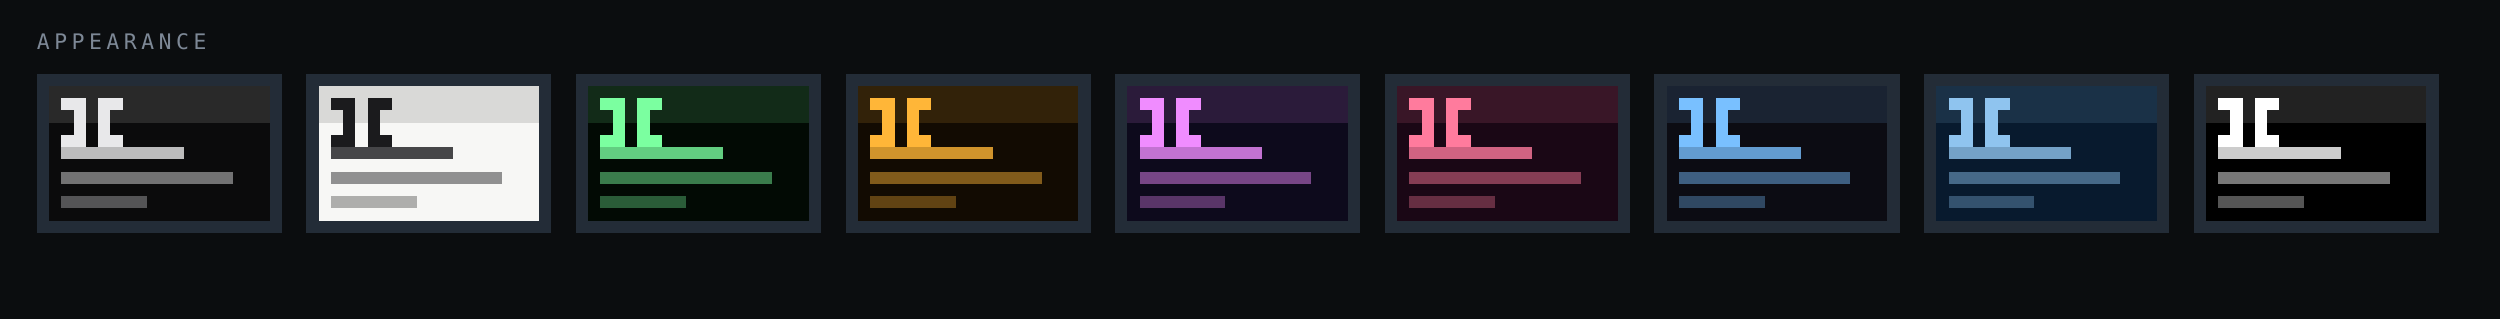
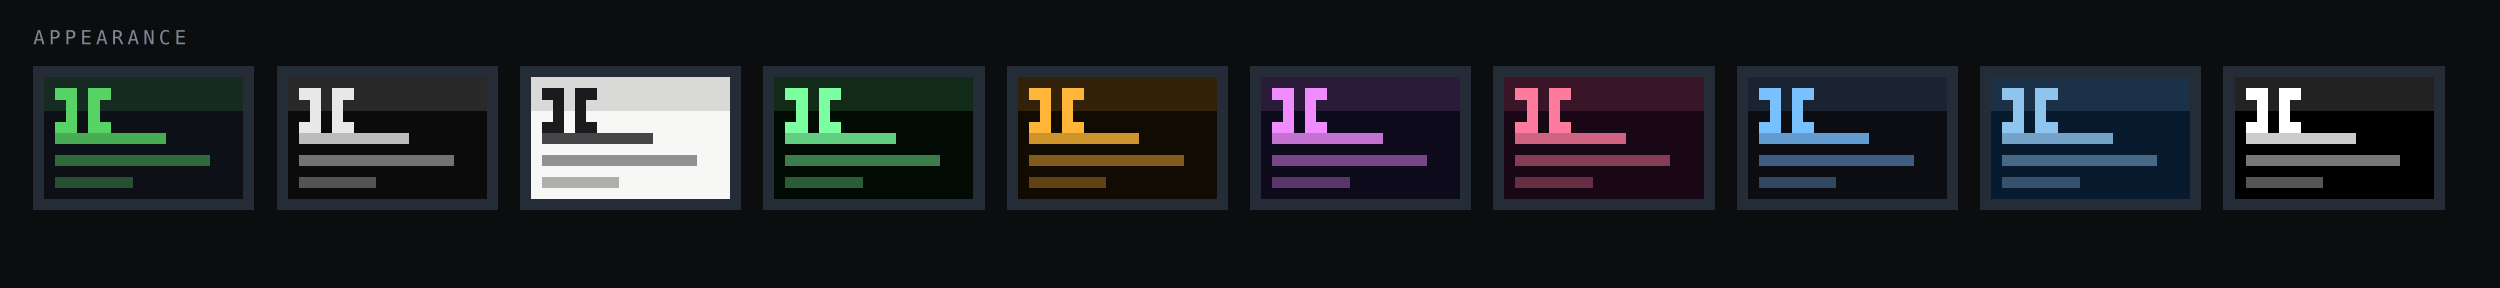
- <svg xmlns="http://www.w3.org/2000/svg" width="1224" height="156" viewBox="0 0 1224 156" role="img" shape-rendering="crispEdges" aria-label="Nine CloseNI themes, each shown as a miniature of the interface, cycling one at a time">
-   <rect width="1224" height="156" fill="#0b0d0f" />
+ <svg xmlns="http://www.w3.org/2000/svg" width="1356" height="156" viewBox="0 0 1356 156" role="img" shape-rendering="crispEdges" aria-label="Ten CloseNI themes, each shown as a miniature of the interface, cycling one at a time">
+   <rect width="1356" height="156" fill="#0b0d0f" />
  <g font-family="ui-monospace,'SF Mono','DejaVu Sans Mono',Menlo,Consolas,monospace">
    <text x="18" y="24" fill="#7d8896" font-size="10.5" letter-spacing="2.2">APPEARANCE</text>
-     <rect x="18" y="36" width="120" height="78" fill="#0b0b0c" />
+     <rect x="18" y="36" width="120" height="78" fill="#0d1117" />
    <rect x="18" y="36" width="120" height="6" fill="#232c37" />
    <rect x="18" y="108" width="120" height="6" fill="#232c37" />
    <rect x="18" y="42" width="6" height="66" fill="#232c37" />
    <rect x="132" y="42" width="6" height="66" fill="#232c37" />
-     <rect x="24" y="42" width="108" height="18" fill="#e8e8ea22" />
-     <rect x="30" y="48" width="12" height="6" fill="#e8e8ea" />
-     <rect x="48" y="48" width="12" height="6" fill="#e8e8ea" />
-     <rect x="36" y="54" width="6" height="6" fill="#e8e8ea" />
-     <rect x="48" y="54" width="6" height="6" fill="#e8e8ea" />
-     <rect x="36" y="60" width="6" height="6" fill="#e8e8ea" />
-     <rect x="48" y="60" width="6" height="6" fill="#e8e8ea" />
-     <rect x="30" y="66" width="12" height="6" fill="#e8e8ea" />
-     <rect x="48" y="66" width="12" height="6" fill="#e8e8ea" />
-     <rect x="30" y="72" width="60" height="6" fill="#e8e8eacc" />
-     <rect x="30" y="84" width="84" height="6" fill="#e8e8ea77" />
-     <rect x="30" y="96" width="42" height="6" fill="#e8e8ea55" />
+     <rect x="24" y="42" width="108" height="18" fill="#56d36422" />
+     <rect x="30" y="48" width="12" height="6" fill="#56d364" />
+     <rect x="48" y="48" width="12" height="6" fill="#56d364" />
+     <rect x="36" y="54" width="6" height="6" fill="#56d364" />
+     <rect x="48" y="54" width="6" height="6" fill="#56d364" />
+     <rect x="36" y="60" width="6" height="6" fill="#56d364" />
+     <rect x="48" y="60" width="6" height="6" fill="#56d364" />
+     <rect x="30" y="66" width="12" height="6" fill="#56d364" />
+     <rect x="48" y="66" width="12" height="6" fill="#56d364" />
+     <rect x="30" y="72" width="60" height="6" fill="#56d364cc" />
+     <rect x="30" y="84" width="84" height="6" fill="#56d36477" />
+     <rect x="30" y="96" width="42" height="6" fill="#56d36455" />
    <g opacity="0">
      <rect x="12" y="30" width="132" height="6" fill="#c9d1d9" />
      <rect x="12" y="114" width="132" height="6" fill="#c9d1d9" />
      <rect x="12" y="36" width="6" height="78" fill="#c9d1d9" />
      <rect x="138" y="36" width="6" height="78" fill="#c9d1d9" />
-       <animate attributeName="opacity" dur="9s" repeatCount="indefinite" calcMode="discrete" keyTimes="0;0;0.111" values="0;1;0" />
-     </g>
-     <g opacity="0">
-       <text x="78" y="138" fill="#c9d1d9" font-size="11" text-anchor="middle" font-family="ui-monospace,'SF Mono','DejaVu Sans Mono',Menlo,Consolas,monospace">Midnight</text>
-       <animate attributeName="opacity" dur="9s" repeatCount="indefinite" calcMode="discrete" keyTimes="0;0;0.111" values="0;1;0" />
-     </g>
-     <rect x="150" y="36" width="120" height="78" fill="#f7f7f5" />
+       <animate attributeName="opacity" dur="10s" repeatCount="indefinite" calcMode="discrete" keyTimes="0;0;0.1" values="0;1;0" />
+     </g>
+     <g opacity="0">
+       <text x="78" y="138" fill="#c9d1d9" font-size="11" text-anchor="middle" font-family="ui-monospace,'SF Mono','DejaVu Sans Mono',Menlo,Consolas,monospace">Pixel</text>
+       <animate attributeName="opacity" dur="10s" repeatCount="indefinite" calcMode="discrete" keyTimes="0;0;0.1" values="0;1;0" />
+     </g>
+     <rect x="150" y="36" width="120" height="78" fill="#0b0b0c" />
    <rect x="150" y="36" width="120" height="6" fill="#232c37" />
    <rect x="150" y="108" width="120" height="6" fill="#232c37" />
    <rect x="150" y="42" width="6" height="66" fill="#232c37" />
    <rect x="264" y="42" width="6" height="66" fill="#232c37" />
-     <rect x="156" y="42" width="108" height="18" fill="#1b1b1d22" />
-     <rect x="162" y="48" width="12" height="6" fill="#1b1b1d" />
-     <rect x="180" y="48" width="12" height="6" fill="#1b1b1d" />
-     <rect x="168" y="54" width="6" height="6" fill="#1b1b1d" />
-     <rect x="180" y="54" width="6" height="6" fill="#1b1b1d" />
-     <rect x="168" y="60" width="6" height="6" fill="#1b1b1d" />
-     <rect x="180" y="60" width="6" height="6" fill="#1b1b1d" />
-     <rect x="162" y="66" width="12" height="6" fill="#1b1b1d" />
-     <rect x="180" y="66" width="12" height="6" fill="#1b1b1d" />
-     <rect x="162" y="72" width="60" height="6" fill="#1b1b1dcc" />
-     <rect x="162" y="84" width="84" height="6" fill="#1b1b1d77" />
-     <rect x="162" y="96" width="42" height="6" fill="#1b1b1d55" />
+     <rect x="156" y="42" width="108" height="18" fill="#e8e8ea22" />
+     <rect x="162" y="48" width="12" height="6" fill="#e8e8ea" />
+     <rect x="180" y="48" width="12" height="6" fill="#e8e8ea" />
+     <rect x="168" y="54" width="6" height="6" fill="#e8e8ea" />
+     <rect x="180" y="54" width="6" height="6" fill="#e8e8ea" />
+     <rect x="168" y="60" width="6" height="6" fill="#e8e8ea" />
+     <rect x="180" y="60" width="6" height="6" fill="#e8e8ea" />
+     <rect x="162" y="66" width="12" height="6" fill="#e8e8ea" />
+     <rect x="180" y="66" width="12" height="6" fill="#e8e8ea" />
+     <rect x="162" y="72" width="60" height="6" fill="#e8e8eacc" />
+     <rect x="162" y="84" width="84" height="6" fill="#e8e8ea77" />
+     <rect x="162" y="96" width="42" height="6" fill="#e8e8ea55" />
    <g opacity="0">
      <rect x="144" y="30" width="132" height="6" fill="#c9d1d9" />
      <rect x="144" y="114" width="132" height="6" fill="#c9d1d9" />
      <rect x="144" y="36" width="6" height="78" fill="#c9d1d9" />
      <rect x="270" y="36" width="6" height="78" fill="#c9d1d9" />
-       <animate attributeName="opacity" dur="9s" repeatCount="indefinite" calcMode="discrete" keyTimes="0;0.111;0.222" values="0;1;0" />
-     </g>
-     <g opacity="0">
-       <text x="210" y="138" fill="#c9d1d9" font-size="11" text-anchor="middle" font-family="ui-monospace,'SF Mono','DejaVu Sans Mono',Menlo,Consolas,monospace">Paper</text>
-       <animate attributeName="opacity" dur="9s" repeatCount="indefinite" calcMode="discrete" keyTimes="0;0.111;0.222" values="0;1;0" />
-     </g>
-     <rect x="282" y="36" width="120" height="78" fill="#020a04" />
+       <animate attributeName="opacity" dur="10s" repeatCount="indefinite" calcMode="discrete" keyTimes="0;0.1;0.2" values="0;1;0" />
+     </g>
+     <g opacity="0">
+       <text x="210" y="138" fill="#c9d1d9" font-size="11" text-anchor="middle" font-family="ui-monospace,'SF Mono','DejaVu Sans Mono',Menlo,Consolas,monospace">Midnight</text>
+       <animate attributeName="opacity" dur="10s" repeatCount="indefinite" calcMode="discrete" keyTimes="0;0.1;0.2" values="0;1;0" />
+     </g>
+     <rect x="282" y="36" width="120" height="78" fill="#f7f7f5" />
    <rect x="282" y="36" width="120" height="6" fill="#232c37" />
    <rect x="282" y="108" width="120" height="6" fill="#232c37" />
    <rect x="282" y="42" width="6" height="66" fill="#232c37" />
    <rect x="396" y="42" width="6" height="66" fill="#232c37" />
-     <rect x="288" y="42" width="108" height="18" fill="#7bffa022" />
-     <rect x="294" y="48" width="12" height="6" fill="#7bffa0" />
-     <rect x="312" y="48" width="12" height="6" fill="#7bffa0" />
-     <rect x="300" y="54" width="6" height="6" fill="#7bffa0" />
-     <rect x="312" y="54" width="6" height="6" fill="#7bffa0" />
-     <rect x="300" y="60" width="6" height="6" fill="#7bffa0" />
-     <rect x="312" y="60" width="6" height="6" fill="#7bffa0" />
-     <rect x="294" y="66" width="12" height="6" fill="#7bffa0" />
-     <rect x="312" y="66" width="12" height="6" fill="#7bffa0" />
-     <rect x="294" y="72" width="60" height="6" fill="#7bffa0cc" />
-     <rect x="294" y="84" width="84" height="6" fill="#7bffa077" />
-     <rect x="294" y="96" width="42" height="6" fill="#7bffa055" />
+     <rect x="288" y="42" width="108" height="18" fill="#1b1b1d22" />
+     <rect x="294" y="48" width="12" height="6" fill="#1b1b1d" />
+     <rect x="312" y="48" width="12" height="6" fill="#1b1b1d" />
+     <rect x="300" y="54" width="6" height="6" fill="#1b1b1d" />
+     <rect x="312" y="54" width="6" height="6" fill="#1b1b1d" />
+     <rect x="300" y="60" width="6" height="6" fill="#1b1b1d" />
+     <rect x="312" y="60" width="6" height="6" fill="#1b1b1d" />
+     <rect x="294" y="66" width="12" height="6" fill="#1b1b1d" />
+     <rect x="312" y="66" width="12" height="6" fill="#1b1b1d" />
+     <rect x="294" y="72" width="60" height="6" fill="#1b1b1dcc" />
+     <rect x="294" y="84" width="84" height="6" fill="#1b1b1d77" />
+     <rect x="294" y="96" width="42" height="6" fill="#1b1b1d55" />
    <g opacity="0">
      <rect x="276" y="30" width="132" height="6" fill="#c9d1d9" />
      <rect x="276" y="114" width="132" height="6" fill="#c9d1d9" />
      <rect x="276" y="36" width="6" height="78" fill="#c9d1d9" />
      <rect x="402" y="36" width="6" height="78" fill="#c9d1d9" />
-       <animate attributeName="opacity" dur="9s" repeatCount="indefinite" calcMode="discrete" keyTimes="0;0.222;0.333" values="0;1;0" />
-     </g>
-     <g opacity="0">
-       <text x="342" y="138" fill="#c9d1d9" font-size="11" text-anchor="middle" font-family="ui-monospace,'SF Mono','DejaVu Sans Mono',Menlo,Consolas,monospace">Phosphor</text>
-       <animate attributeName="opacity" dur="9s" repeatCount="indefinite" calcMode="discrete" keyTimes="0;0.222;0.333" values="0;1;0" />
-     </g>
-     <rect x="414" y="36" width="120" height="78" fill="#120b02" />
+       <animate attributeName="opacity" dur="10s" repeatCount="indefinite" calcMode="discrete" keyTimes="0;0.2;0.3" values="0;1;0" />
+     </g>
+     <g opacity="0">
+       <text x="342" y="138" fill="#c9d1d9" font-size="11" text-anchor="middle" font-family="ui-monospace,'SF Mono','DejaVu Sans Mono',Menlo,Consolas,monospace">Paper</text>
+       <animate attributeName="opacity" dur="10s" repeatCount="indefinite" calcMode="discrete" keyTimes="0;0.2;0.3" values="0;1;0" />
+     </g>
+     <rect x="414" y="36" width="120" height="78" fill="#020a04" />
    <rect x="414" y="36" width="120" height="6" fill="#232c37" />
    <rect x="414" y="108" width="120" height="6" fill="#232c37" />
    <rect x="414" y="42" width="6" height="66" fill="#232c37" />
    <rect x="528" y="42" width="6" height="66" fill="#232c37" />
-     <rect x="420" y="42" width="108" height="18" fill="#ffb63822" />
-     <rect x="426" y="48" width="12" height="6" fill="#ffb638" />
-     <rect x="444" y="48" width="12" height="6" fill="#ffb638" />
-     <rect x="432" y="54" width="6" height="6" fill="#ffb638" />
-     <rect x="444" y="54" width="6" height="6" fill="#ffb638" />
-     <rect x="432" y="60" width="6" height="6" fill="#ffb638" />
-     <rect x="444" y="60" width="6" height="6" fill="#ffb638" />
-     <rect x="426" y="66" width="12" height="6" fill="#ffb638" />
-     <rect x="444" y="66" width="12" height="6" fill="#ffb638" />
-     <rect x="426" y="72" width="60" height="6" fill="#ffb638cc" />
-     <rect x="426" y="84" width="84" height="6" fill="#ffb63877" />
-     <rect x="426" y="96" width="42" height="6" fill="#ffb63855" />
+     <rect x="420" y="42" width="108" height="18" fill="#7bffa022" />
+     <rect x="426" y="48" width="12" height="6" fill="#7bffa0" />
+     <rect x="444" y="48" width="12" height="6" fill="#7bffa0" />
+     <rect x="432" y="54" width="6" height="6" fill="#7bffa0" />
+     <rect x="444" y="54" width="6" height="6" fill="#7bffa0" />
+     <rect x="432" y="60" width="6" height="6" fill="#7bffa0" />
+     <rect x="444" y="60" width="6" height="6" fill="#7bffa0" />
+     <rect x="426" y="66" width="12" height="6" fill="#7bffa0" />
+     <rect x="444" y="66" width="12" height="6" fill="#7bffa0" />
+     <rect x="426" y="72" width="60" height="6" fill="#7bffa0cc" />
+     <rect x="426" y="84" width="84" height="6" fill="#7bffa077" />
+     <rect x="426" y="96" width="42" height="6" fill="#7bffa055" />
    <g opacity="0">
      <rect x="408" y="30" width="132" height="6" fill="#c9d1d9" />
      <rect x="408" y="114" width="132" height="6" fill="#c9d1d9" />
      <rect x="408" y="36" width="6" height="78" fill="#c9d1d9" />
      <rect x="534" y="36" width="6" height="78" fill="#c9d1d9" />
-       <animate attributeName="opacity" dur="9s" repeatCount="indefinite" calcMode="discrete" keyTimes="0;0.333;0.444" values="0;1;0" />
-     </g>
-     <g opacity="0">
-       <text x="474" y="138" fill="#c9d1d9" font-size="11" text-anchor="middle" font-family="ui-monospace,'SF Mono','DejaVu Sans Mono',Menlo,Consolas,monospace">Amber</text>
-       <animate attributeName="opacity" dur="9s" repeatCount="indefinite" calcMode="discrete" keyTimes="0;0.333;0.444" values="0;1;0" />
-     </g>
-     <rect x="546" y="36" width="120" height="78" fill="#0d0a1c" />
+       <animate attributeName="opacity" dur="10s" repeatCount="indefinite" calcMode="discrete" keyTimes="0;0.3;0.4" values="0;1;0" />
+     </g>
+     <g opacity="0">
+       <text x="474" y="138" fill="#c9d1d9" font-size="11" text-anchor="middle" font-family="ui-monospace,'SF Mono','DejaVu Sans Mono',Menlo,Consolas,monospace">Phosphor</text>
+       <animate attributeName="opacity" dur="10s" repeatCount="indefinite" calcMode="discrete" keyTimes="0;0.3;0.4" values="0;1;0" />
+     </g>
+     <rect x="546" y="36" width="120" height="78" fill="#120b02" />
    <rect x="546" y="36" width="120" height="6" fill="#232c37" />
    <rect x="546" y="108" width="120" height="6" fill="#232c37" />
    <rect x="546" y="42" width="6" height="66" fill="#232c37" />
    <rect x="660" y="42" width="6" height="66" fill="#232c37" />
-     <rect x="552" y="42" width="108" height="18" fill="#f08cff22" />
-     <rect x="558" y="48" width="12" height="6" fill="#f08cff" />
-     <rect x="576" y="48" width="12" height="6" fill="#f08cff" />
-     <rect x="564" y="54" width="6" height="6" fill="#f08cff" />
-     <rect x="576" y="54" width="6" height="6" fill="#f08cff" />
-     <rect x="564" y="60" width="6" height="6" fill="#f08cff" />
-     <rect x="576" y="60" width="6" height="6" fill="#f08cff" />
-     <rect x="558" y="66" width="12" height="6" fill="#f08cff" />
-     <rect x="576" y="66" width="12" height="6" fill="#f08cff" />
-     <rect x="558" y="72" width="60" height="6" fill="#f08cffcc" />
-     <rect x="558" y="84" width="84" height="6" fill="#f08cff77" />
-     <rect x="558" y="96" width="42" height="6" fill="#f08cff55" />
+     <rect x="552" y="42" width="108" height="18" fill="#ffb63822" />
+     <rect x="558" y="48" width="12" height="6" fill="#ffb638" />
+     <rect x="576" y="48" width="12" height="6" fill="#ffb638" />
+     <rect x="564" y="54" width="6" height="6" fill="#ffb638" />
+     <rect x="576" y="54" width="6" height="6" fill="#ffb638" />
+     <rect x="564" y="60" width="6" height="6" fill="#ffb638" />
+     <rect x="576" y="60" width="6" height="6" fill="#ffb638" />
+     <rect x="558" y="66" width="12" height="6" fill="#ffb638" />
+     <rect x="576" y="66" width="12" height="6" fill="#ffb638" />
+     <rect x="558" y="72" width="60" height="6" fill="#ffb638cc" />
+     <rect x="558" y="84" width="84" height="6" fill="#ffb63877" />
+     <rect x="558" y="96" width="42" height="6" fill="#ffb63855" />
    <g opacity="0">
      <rect x="540" y="30" width="132" height="6" fill="#c9d1d9" />
      <rect x="540" y="114" width="132" height="6" fill="#c9d1d9" />
      <rect x="540" y="36" width="6" height="78" fill="#c9d1d9" />
      <rect x="666" y="36" width="6" height="78" fill="#c9d1d9" />
-       <animate attributeName="opacity" dur="9s" repeatCount="indefinite" calcMode="discrete" keyTimes="0;0.444;0.556" values="0;1;0" />
-     </g>
-     <g opacity="0">
-       <text x="606" y="138" fill="#c9d1d9" font-size="11" text-anchor="middle" font-family="ui-monospace,'SF Mono','DejaVu Sans Mono',Menlo,Consolas,monospace">Cas · Indigo</text>
-       <animate attributeName="opacity" dur="9s" repeatCount="indefinite" calcMode="discrete" keyTimes="0;0.444;0.556" values="0;1;0" />
-     </g>
-     <rect x="678" y="36" width="120" height="78" fill="#1a0715" />
+       <animate attributeName="opacity" dur="10s" repeatCount="indefinite" calcMode="discrete" keyTimes="0;0.4;0.5" values="0;1;0" />
+     </g>
+     <g opacity="0">
+       <text x="606" y="138" fill="#c9d1d9" font-size="11" text-anchor="middle" font-family="ui-monospace,'SF Mono','DejaVu Sans Mono',Menlo,Consolas,monospace">Amber</text>
+       <animate attributeName="opacity" dur="10s" repeatCount="indefinite" calcMode="discrete" keyTimes="0;0.4;0.5" values="0;1;0" />
+     </g>
+     <rect x="678" y="36" width="120" height="78" fill="#0d0a1c" />
    <rect x="678" y="36" width="120" height="6" fill="#232c37" />
    <rect x="678" y="108" width="120" height="6" fill="#232c37" />
    <rect x="678" y="42" width="6" height="66" fill="#232c37" />
    <rect x="792" y="42" width="6" height="66" fill="#232c37" />
-     <rect x="684" y="42" width="108" height="18" fill="#ff7b9d22" />
-     <rect x="690" y="48" width="12" height="6" fill="#ff7b9d" />
-     <rect x="708" y="48" width="12" height="6" fill="#ff7b9d" />
-     <rect x="696" y="54" width="6" height="6" fill="#ff7b9d" />
-     <rect x="708" y="54" width="6" height="6" fill="#ff7b9d" />
-     <rect x="696" y="60" width="6" height="6" fill="#ff7b9d" />
-     <rect x="708" y="60" width="6" height="6" fill="#ff7b9d" />
-     <rect x="690" y="66" width="12" height="6" fill="#ff7b9d" />
-     <rect x="708" y="66" width="12" height="6" fill="#ff7b9d" />
-     <rect x="690" y="72" width="60" height="6" fill="#ff7b9dcc" />
-     <rect x="690" y="84" width="84" height="6" fill="#ff7b9d77" />
-     <rect x="690" y="96" width="42" height="6" fill="#ff7b9d55" />
+     <rect x="684" y="42" width="108" height="18" fill="#f08cff22" />
+     <rect x="690" y="48" width="12" height="6" fill="#f08cff" />
+     <rect x="708" y="48" width="12" height="6" fill="#f08cff" />
+     <rect x="696" y="54" width="6" height="6" fill="#f08cff" />
+     <rect x="708" y="54" width="6" height="6" fill="#f08cff" />
+     <rect x="696" y="60" width="6" height="6" fill="#f08cff" />
+     <rect x="708" y="60" width="6" height="6" fill="#f08cff" />
+     <rect x="690" y="66" width="12" height="6" fill="#f08cff" />
+     <rect x="708" y="66" width="12" height="6" fill="#f08cff" />
+     <rect x="690" y="72" width="60" height="6" fill="#f08cffcc" />
+     <rect x="690" y="84" width="84" height="6" fill="#f08cff77" />
+     <rect x="690" y="96" width="42" height="6" fill="#f08cff55" />
    <g opacity="0">
      <rect x="672" y="30" width="132" height="6" fill="#c9d1d9" />
      <rect x="672" y="114" width="132" height="6" fill="#c9d1d9" />
      <rect x="672" y="36" width="6" height="78" fill="#c9d1d9" />
      <rect x="798" y="36" width="6" height="78" fill="#c9d1d9" />
-       <animate attributeName="opacity" dur="9s" repeatCount="indefinite" calcMode="discrete" keyTimes="0;0.556;0.667" values="0;1;0" />
-     </g>
-     <g opacity="0">
-       <text x="738" y="138" fill="#c9d1d9" font-size="11" text-anchor="middle" font-family="ui-monospace,'SF Mono','DejaVu Sans Mono',Menlo,Consolas,monospace">Cas · Miami</text>
-       <animate attributeName="opacity" dur="9s" repeatCount="indefinite" calcMode="discrete" keyTimes="0;0.556;0.667" values="0;1;0" />
-     </g>
-     <rect x="810" y="36" width="120" height="78" fill="#0c0c13" />
+       <animate attributeName="opacity" dur="10s" repeatCount="indefinite" calcMode="discrete" keyTimes="0;0.5;0.6" values="0;1;0" />
+     </g>
+     <g opacity="0">
+       <text x="738" y="138" fill="#c9d1d9" font-size="11" text-anchor="middle" font-family="ui-monospace,'SF Mono','DejaVu Sans Mono',Menlo,Consolas,monospace">Cas · Indigo</text>
+       <animate attributeName="opacity" dur="10s" repeatCount="indefinite" calcMode="discrete" keyTimes="0;0.5;0.6" values="0;1;0" />
+     </g>
+     <rect x="810" y="36" width="120" height="78" fill="#1a0715" />
    <rect x="810" y="36" width="120" height="6" fill="#232c37" />
    <rect x="810" y="108" width="120" height="6" fill="#232c37" />
    <rect x="810" y="42" width="6" height="66" fill="#232c37" />
    <rect x="924" y="42" width="6" height="66" fill="#232c37" />
-     <rect x="816" y="42" width="108" height="18" fill="#79c0ff22" />
-     <rect x="822" y="48" width="12" height="6" fill="#79c0ff" />
-     <rect x="840" y="48" width="12" height="6" fill="#79c0ff" />
-     <rect x="828" y="54" width="6" height="6" fill="#79c0ff" />
-     <rect x="840" y="54" width="6" height="6" fill="#79c0ff" />
-     <rect x="828" y="60" width="6" height="6" fill="#79c0ff" />
-     <rect x="840" y="60" width="6" height="6" fill="#79c0ff" />
-     <rect x="822" y="66" width="12" height="6" fill="#79c0ff" />
-     <rect x="840" y="66" width="12" height="6" fill="#79c0ff" />
-     <rect x="822" y="72" width="60" height="6" fill="#79c0ffcc" />
-     <rect x="822" y="84" width="84" height="6" fill="#79c0ff77" />
-     <rect x="822" y="96" width="42" height="6" fill="#79c0ff55" />
+     <rect x="816" y="42" width="108" height="18" fill="#ff7b9d22" />
+     <rect x="822" y="48" width="12" height="6" fill="#ff7b9d" />
+     <rect x="840" y="48" width="12" height="6" fill="#ff7b9d" />
+     <rect x="828" y="54" width="6" height="6" fill="#ff7b9d" />
+     <rect x="840" y="54" width="6" height="6" fill="#ff7b9d" />
+     <rect x="828" y="60" width="6" height="6" fill="#ff7b9d" />
+     <rect x="840" y="60" width="6" height="6" fill="#ff7b9d" />
+     <rect x="822" y="66" width="12" height="6" fill="#ff7b9d" />
+     <rect x="840" y="66" width="12" height="6" fill="#ff7b9d" />
+     <rect x="822" y="72" width="60" height="6" fill="#ff7b9dcc" />
+     <rect x="822" y="84" width="84" height="6" fill="#ff7b9d77" />
+     <rect x="822" y="96" width="42" height="6" fill="#ff7b9d55" />
    <g opacity="0">
      <rect x="804" y="30" width="132" height="6" fill="#c9d1d9" />
      <rect x="804" y="114" width="132" height="6" fill="#c9d1d9" />
      <rect x="804" y="36" width="6" height="78" fill="#c9d1d9" />
      <rect x="930" y="36" width="6" height="78" fill="#c9d1d9" />
-       <animate attributeName="opacity" dur="9s" repeatCount="indefinite" calcMode="discrete" keyTimes="0;0.667;0.778" values="0;1;0" />
-     </g>
-     <g opacity="0">
-       <text x="870" y="138" fill="#c9d1d9" font-size="11" text-anchor="middle" font-family="ui-monospace,'SF Mono','DejaVu Sans Mono',Menlo,Consolas,monospace">Cas · Grid</text>
-       <animate attributeName="opacity" dur="9s" repeatCount="indefinite" calcMode="discrete" keyTimes="0;0.667;0.778" values="0;1;0" />
-     </g>
-     <rect x="942" y="36" width="120" height="78" fill="#081a2e" />
+       <animate attributeName="opacity" dur="10s" repeatCount="indefinite" calcMode="discrete" keyTimes="0;0.6;0.7" values="0;1;0" />
+     </g>
+     <g opacity="0">
+       <text x="870" y="138" fill="#c9d1d9" font-size="11" text-anchor="middle" font-family="ui-monospace,'SF Mono','DejaVu Sans Mono',Menlo,Consolas,monospace">Cas · Miami</text>
+       <animate attributeName="opacity" dur="10s" repeatCount="indefinite" calcMode="discrete" keyTimes="0;0.6;0.7" values="0;1;0" />
+     </g>
+     <rect x="942" y="36" width="120" height="78" fill="#0c0c13" />
    <rect x="942" y="36" width="120" height="6" fill="#232c37" />
    <rect x="942" y="108" width="120" height="6" fill="#232c37" />
    <rect x="942" y="42" width="6" height="66" fill="#232c37" />
    <rect x="1056" y="42" width="6" height="66" fill="#232c37" />
-     <rect x="948" y="42" width="108" height="18" fill="#8fc4ef22" />
-     <rect x="954" y="48" width="12" height="6" fill="#8fc4ef" />
-     <rect x="972" y="48" width="12" height="6" fill="#8fc4ef" />
-     <rect x="960" y="54" width="6" height="6" fill="#8fc4ef" />
-     <rect x="972" y="54" width="6" height="6" fill="#8fc4ef" />
-     <rect x="960" y="60" width="6" height="6" fill="#8fc4ef" />
-     <rect x="972" y="60" width="6" height="6" fill="#8fc4ef" />
-     <rect x="954" y="66" width="12" height="6" fill="#8fc4ef" />
-     <rect x="972" y="66" width="12" height="6" fill="#8fc4ef" />
-     <rect x="954" y="72" width="60" height="6" fill="#8fc4efcc" />
-     <rect x="954" y="84" width="84" height="6" fill="#8fc4ef77" />
-     <rect x="954" y="96" width="42" height="6" fill="#8fc4ef55" />
+     <rect x="948" y="42" width="108" height="18" fill="#79c0ff22" />
+     <rect x="954" y="48" width="12" height="6" fill="#79c0ff" />
+     <rect x="972" y="48" width="12" height="6" fill="#79c0ff" />
+     <rect x="960" y="54" width="6" height="6" fill="#79c0ff" />
+     <rect x="972" y="54" width="6" height="6" fill="#79c0ff" />
+     <rect x="960" y="60" width="6" height="6" fill="#79c0ff" />
+     <rect x="972" y="60" width="6" height="6" fill="#79c0ff" />
+     <rect x="954" y="66" width="12" height="6" fill="#79c0ff" />
+     <rect x="972" y="66" width="12" height="6" fill="#79c0ff" />
+     <rect x="954" y="72" width="60" height="6" fill="#79c0ffcc" />
+     <rect x="954" y="84" width="84" height="6" fill="#79c0ff77" />
+     <rect x="954" y="96" width="42" height="6" fill="#79c0ff55" />
    <g opacity="0">
      <rect x="936" y="30" width="132" height="6" fill="#c9d1d9" />
      <rect x="936" y="114" width="132" height="6" fill="#c9d1d9" />
      <rect x="936" y="36" width="6" height="78" fill="#c9d1d9" />
      <rect x="1062" y="36" width="6" height="78" fill="#c9d1d9" />
-       <animate attributeName="opacity" dur="9s" repeatCount="indefinite" calcMode="discrete" keyTimes="0;0.778;0.889" values="0;1;0" />
-     </g>
-     <g opacity="0">
-       <text x="1002" y="138" fill="#c9d1d9" font-size="11" text-anchor="middle" font-family="ui-monospace,'SF Mono','DejaVu Sans Mono',Menlo,Consolas,monospace">Blueprint</text>
-       <animate attributeName="opacity" dur="9s" repeatCount="indefinite" calcMode="discrete" keyTimes="0;0.778;0.889" values="0;1;0" />
-     </g>
-     <rect x="1074" y="36" width="120" height="78" fill="#000000" />
+       <animate attributeName="opacity" dur="10s" repeatCount="indefinite" calcMode="discrete" keyTimes="0;0.7;0.8" values="0;1;0" />
+     </g>
+     <g opacity="0">
+       <text x="1002" y="138" fill="#c9d1d9" font-size="11" text-anchor="middle" font-family="ui-monospace,'SF Mono','DejaVu Sans Mono',Menlo,Consolas,monospace">Cas · Grid</text>
+       <animate attributeName="opacity" dur="10s" repeatCount="indefinite" calcMode="discrete" keyTimes="0;0.7;0.8" values="0;1;0" />
+     </g>
+     <rect x="1074" y="36" width="120" height="78" fill="#081a2e" />
    <rect x="1074" y="36" width="120" height="6" fill="#232c37" />
    <rect x="1074" y="108" width="120" height="6" fill="#232c37" />
    <rect x="1074" y="42" width="6" height="66" fill="#232c37" />
    <rect x="1188" y="42" width="6" height="66" fill="#232c37" />
-     <rect x="1080" y="42" width="108" height="18" fill="#ffffff22" />
-     <rect x="1086" y="48" width="12" height="6" fill="#ffffff" />
-     <rect x="1104" y="48" width="12" height="6" fill="#ffffff" />
-     <rect x="1092" y="54" width="6" height="6" fill="#ffffff" />
-     <rect x="1104" y="54" width="6" height="6" fill="#ffffff" />
-     <rect x="1092" y="60" width="6" height="6" fill="#ffffff" />
-     <rect x="1104" y="60" width="6" height="6" fill="#ffffff" />
-     <rect x="1086" y="66" width="12" height="6" fill="#ffffff" />
-     <rect x="1104" y="66" width="12" height="6" fill="#ffffff" />
-     <rect x="1086" y="72" width="60" height="6" fill="#ffffffcc" />
-     <rect x="1086" y="84" width="84" height="6" fill="#ffffff77" />
-     <rect x="1086" y="96" width="42" height="6" fill="#ffffff55" />
+     <rect x="1080" y="42" width="108" height="18" fill="#8fc4ef22" />
+     <rect x="1086" y="48" width="12" height="6" fill="#8fc4ef" />
+     <rect x="1104" y="48" width="12" height="6" fill="#8fc4ef" />
+     <rect x="1092" y="54" width="6" height="6" fill="#8fc4ef" />
+     <rect x="1104" y="54" width="6" height="6" fill="#8fc4ef" />
+     <rect x="1092" y="60" width="6" height="6" fill="#8fc4ef" />
+     <rect x="1104" y="60" width="6" height="6" fill="#8fc4ef" />
+     <rect x="1086" y="66" width="12" height="6" fill="#8fc4ef" />
+     <rect x="1104" y="66" width="12" height="6" fill="#8fc4ef" />
+     <rect x="1086" y="72" width="60" height="6" fill="#8fc4efcc" />
+     <rect x="1086" y="84" width="84" height="6" fill="#8fc4ef77" />
+     <rect x="1086" y="96" width="42" height="6" fill="#8fc4ef55" />
    <g opacity="0">
      <rect x="1068" y="30" width="132" height="6" fill="#c9d1d9" />
      <rect x="1068" y="114" width="132" height="6" fill="#c9d1d9" />
      <rect x="1068" y="36" width="6" height="78" fill="#c9d1d9" />
      <rect x="1194" y="36" width="6" height="78" fill="#c9d1d9" />
-       <animate attributeName="opacity" dur="9s" repeatCount="indefinite" calcMode="discrete" keyTimes="0;0.889" values="0;1" />
-     </g>
-     <g opacity="0">
-       <text x="1134" y="138" fill="#c9d1d9" font-size="11" text-anchor="middle" font-family="ui-monospace,'SF Mono','DejaVu Sans Mono',Menlo,Consolas,monospace">Contrast</text>
-       <animate attributeName="opacity" dur="9s" repeatCount="indefinite" calcMode="discrete" keyTimes="0;0.889" values="0;1" />
+       <animate attributeName="opacity" dur="10s" repeatCount="indefinite" calcMode="discrete" keyTimes="0;0.8;0.9" values="0;1;0" />
+     </g>
+     <g opacity="0">
+       <text x="1134" y="138" fill="#c9d1d9" font-size="11" text-anchor="middle" font-family="ui-monospace,'SF Mono','DejaVu Sans Mono',Menlo,Consolas,monospace">Blueprint</text>
+       <animate attributeName="opacity" dur="10s" repeatCount="indefinite" calcMode="discrete" keyTimes="0;0.8;0.9" values="0;1;0" />
+     </g>
+     <rect x="1206" y="36" width="120" height="78" fill="#000000" />
+     <rect x="1206" y="36" width="120" height="6" fill="#232c37" />
+     <rect x="1206" y="108" width="120" height="6" fill="#232c37" />
+     <rect x="1206" y="42" width="6" height="66" fill="#232c37" />
+     <rect x="1320" y="42" width="6" height="66" fill="#232c37" />
+     <rect x="1212" y="42" width="108" height="18" fill="#ffffff22" />
+     <rect x="1218" y="48" width="12" height="6" fill="#ffffff" />
+     <rect x="1236" y="48" width="12" height="6" fill="#ffffff" />
+     <rect x="1224" y="54" width="6" height="6" fill="#ffffff" />
+     <rect x="1236" y="54" width="6" height="6" fill="#ffffff" />
+     <rect x="1224" y="60" width="6" height="6" fill="#ffffff" />
+     <rect x="1236" y="60" width="6" height="6" fill="#ffffff" />
+     <rect x="1218" y="66" width="12" height="6" fill="#ffffff" />
+     <rect x="1236" y="66" width="12" height="6" fill="#ffffff" />
+     <rect x="1218" y="72" width="60" height="6" fill="#ffffffcc" />
+     <rect x="1218" y="84" width="84" height="6" fill="#ffffff77" />
+     <rect x="1218" y="96" width="42" height="6" fill="#ffffff55" />
+     <g opacity="0">
+       <rect x="1200" y="30" width="132" height="6" fill="#c9d1d9" />
+       <rect x="1200" y="114" width="132" height="6" fill="#c9d1d9" />
+       <rect x="1200" y="36" width="6" height="78" fill="#c9d1d9" />
+       <rect x="1326" y="36" width="6" height="78" fill="#c9d1d9" />
+       <animate attributeName="opacity" dur="10s" repeatCount="indefinite" calcMode="discrete" keyTimes="0;0.9" values="0;1" />
+     </g>
+     <g opacity="0">
+       <text x="1266" y="138" fill="#c9d1d9" font-size="11" text-anchor="middle" font-family="ui-monospace,'SF Mono','DejaVu Sans Mono',Menlo,Consolas,monospace">Contrast</text>
+       <animate attributeName="opacity" dur="10s" repeatCount="indefinite" calcMode="discrete" keyTimes="0;0.9" values="0;1" />
    </g>
  </g>
</svg>
